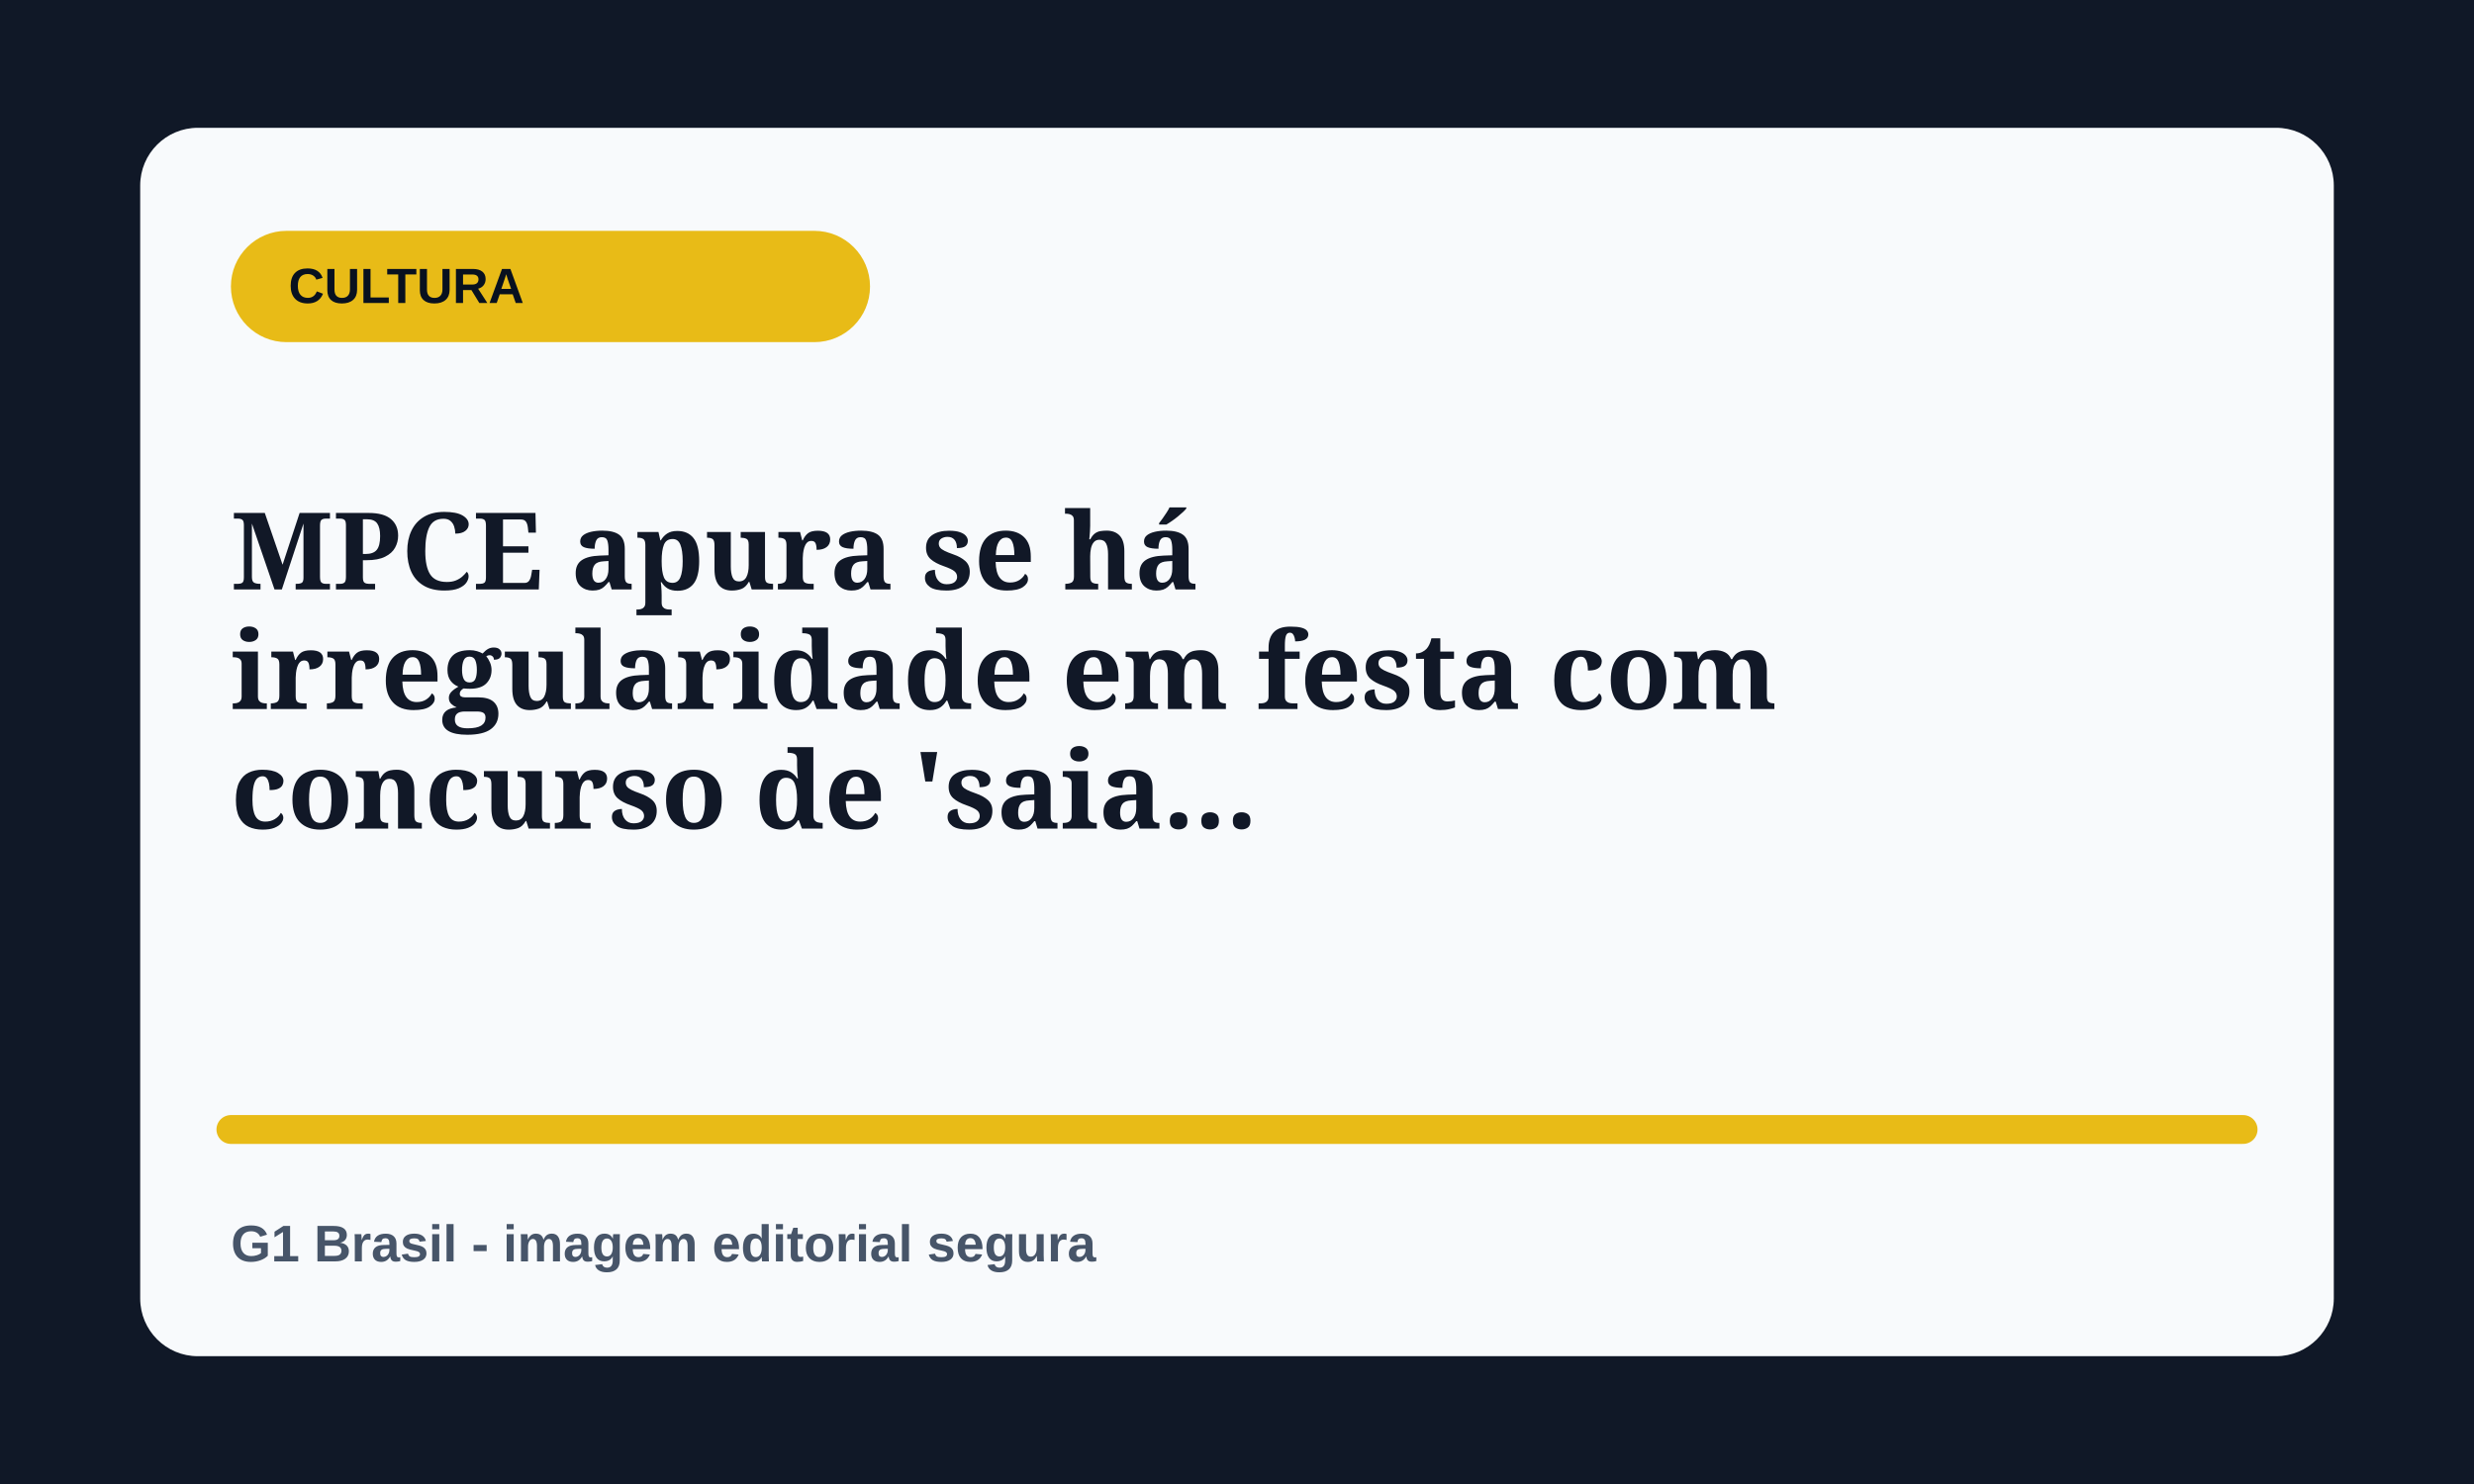
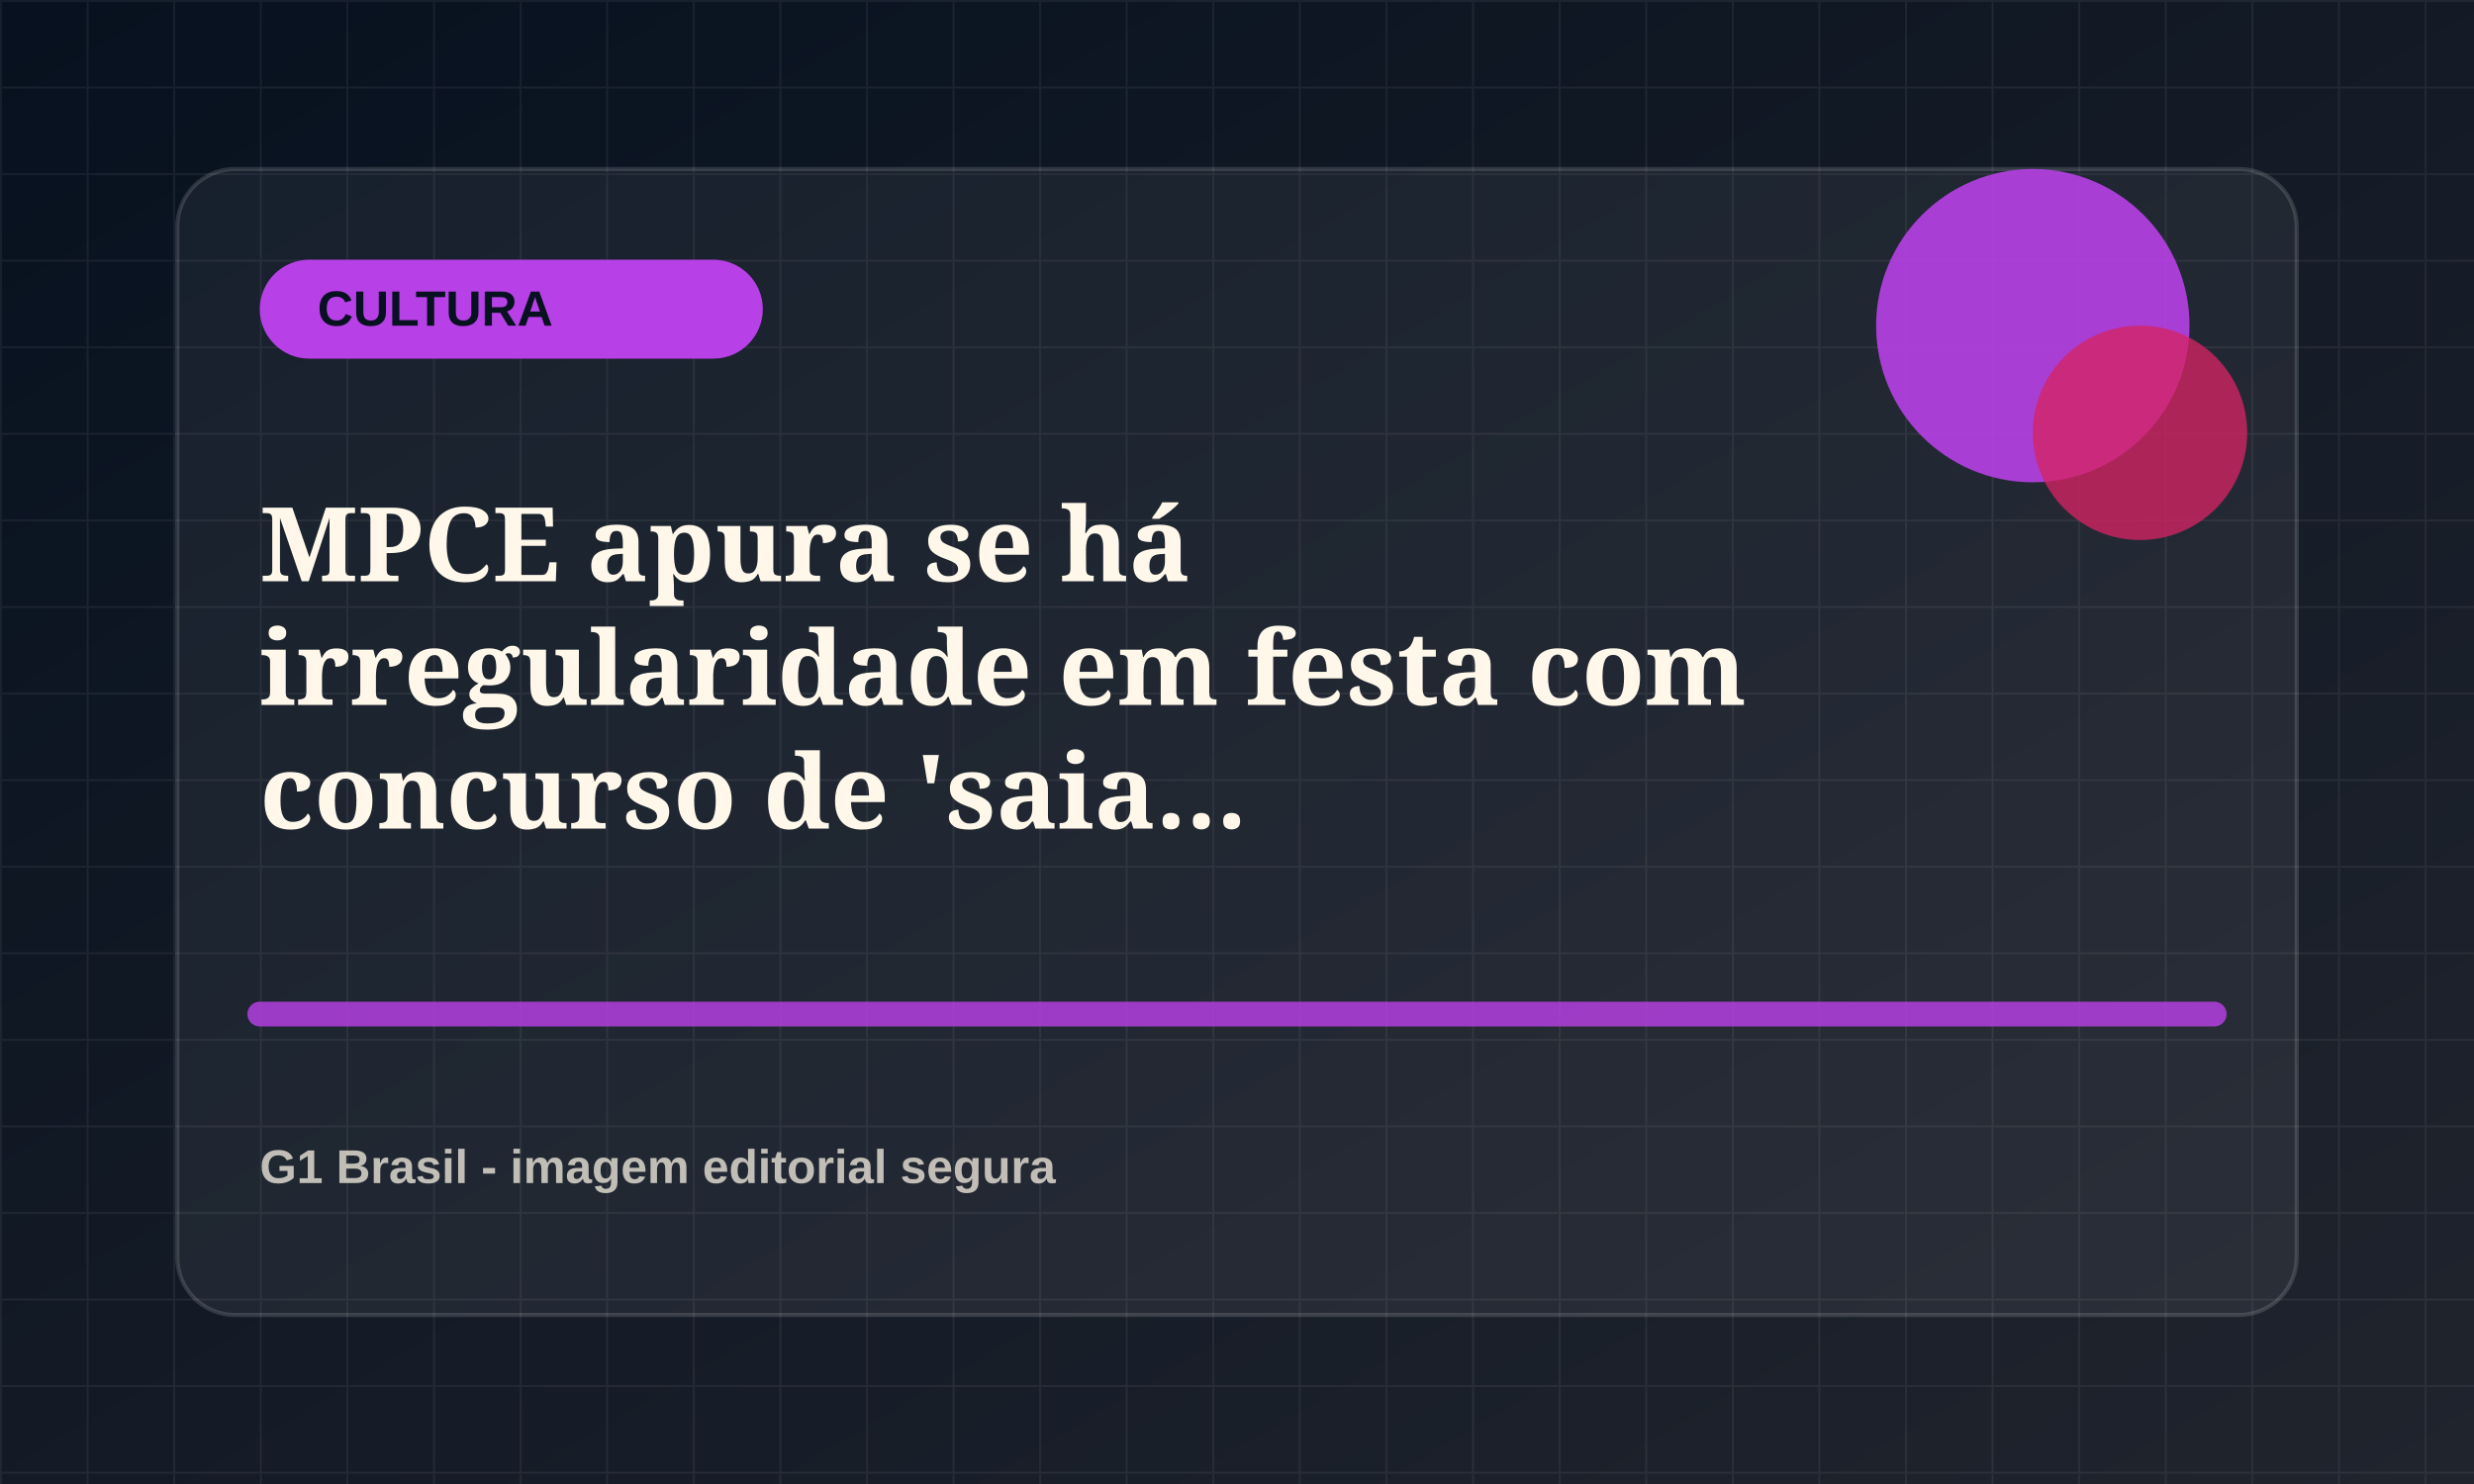
<svg xmlns="http://www.w3.org/2000/svg" viewBox="0 0 1200 720">
-   <rect width="1200" height="720" fill="#101827" />
-   <rect x="68" y="62" width="1064" height="596" rx="28" fill="#f8fafc" />
-   <rect x="112" y="112" width="310" height="54" rx="27" fill="hsl(47 82% 50%)" />
-   <text x="140" y="147" fill="#08111f" font-family="Arial, sans-serif" font-size="24" font-weight="800">CULTURA</text>
-   <text x="112" y="286" fill="#111827" font-family="Georgia, serif" font-size="52" font-weight="700">
-     <tspan x="112" dy="0">MPCE apura se há</tspan>
-     <tspan x="112" dy="58">irregularidade em festa com</tspan>
-     <tspan x="112" dy="58">concurso de 'saia...</tspan>
+   <defs>
+     <linearGradient id="bg" x1="0" x2="1" y1="0" y2="1">
+       <stop offset="0" stop-color="#07111f" />
+       <stop offset="1" stop-color="#20242d" />
+     </linearGradient>
+     <pattern id="grid" width="42" height="42" patternUnits="userSpaceOnUse">
+       <path d="M42 0H0v42" fill="none" stroke="rgba(255,255,255,.055)" stroke-width="2" />
+     </pattern>
+   </defs>
+   <rect width="1200" height="720" fill="url(#bg)" />
+   <rect width="1200" height="720" fill="url(#grid)" />
+   <rect x="86" y="82" width="1028" height="556" rx="28" fill="rgba(255,255,255,.055)" stroke="rgba(255,255,255,.14)" stroke-width="2" />
+   <rect x="126" y="126" width="244" height="48" rx="24" fill="hsl(283 78% 58%)" />
+   <text x="154" y="158" fill="#07111f" font-family="Arial, sans-serif" font-size="24" font-weight="800">CULTURA</text>
+   <circle cx="986" cy="158" r="76" fill="hsl(283 78% 58%)" opacity=".9" />
+   <circle cx="1038" cy="210" r="52" fill="hsl(338 72% 48%)" opacity=".78" />
+   <path d="M126 492h948" stroke="hsl(283 78% 58%)" stroke-width="12" stroke-linecap="round" opacity=".82" />
+   <text x="126" y="282" fill="#fff8ea" font-family="Georgia, serif" font-size="50" font-weight="700">
+     <tspan x="126" dy="0">MPCE apura se há</tspan>
+     <tspan x="126" dy="60">irregularidade em festa com</tspan>
+     <tspan x="126" dy="60">concurso de 'saia...</tspan>
  </text>
-   <path d="M112 548h976" stroke="hsl(47 82% 50%)" stroke-width="14" stroke-linecap="round" />
-   <text x="112" y="612" fill="#475569" font-family="Arial, sans-serif" font-size="25" font-weight="700">G1 Brasil - imagem editorial segura</text>
+   <text x="126" y="574" fill="rgba(255,248,234,.72)" font-family="Arial, sans-serif" font-size="23" font-weight="700">G1 Brasil - imagem editorial segura</text>
</svg>
